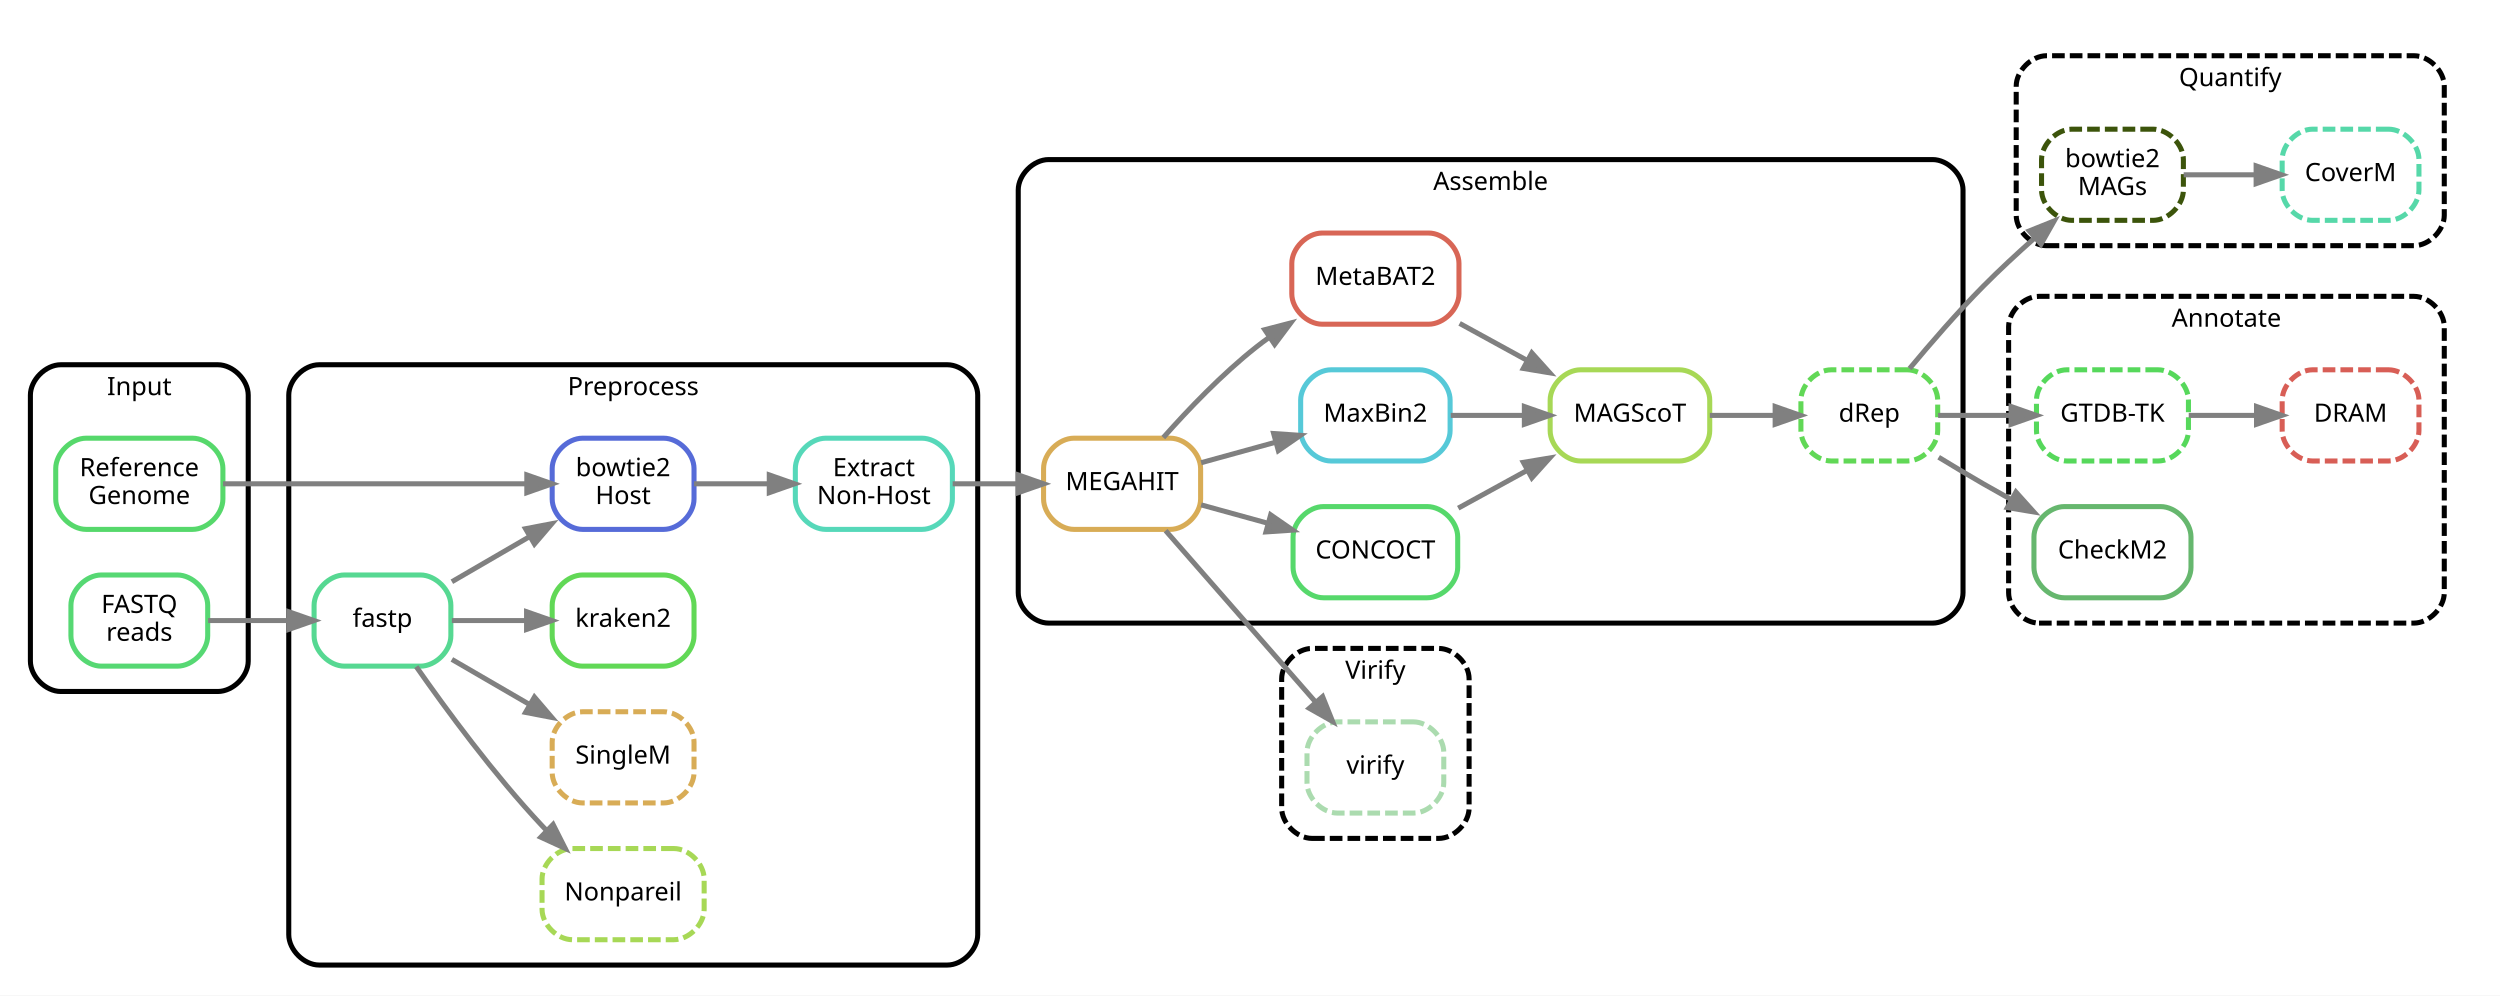
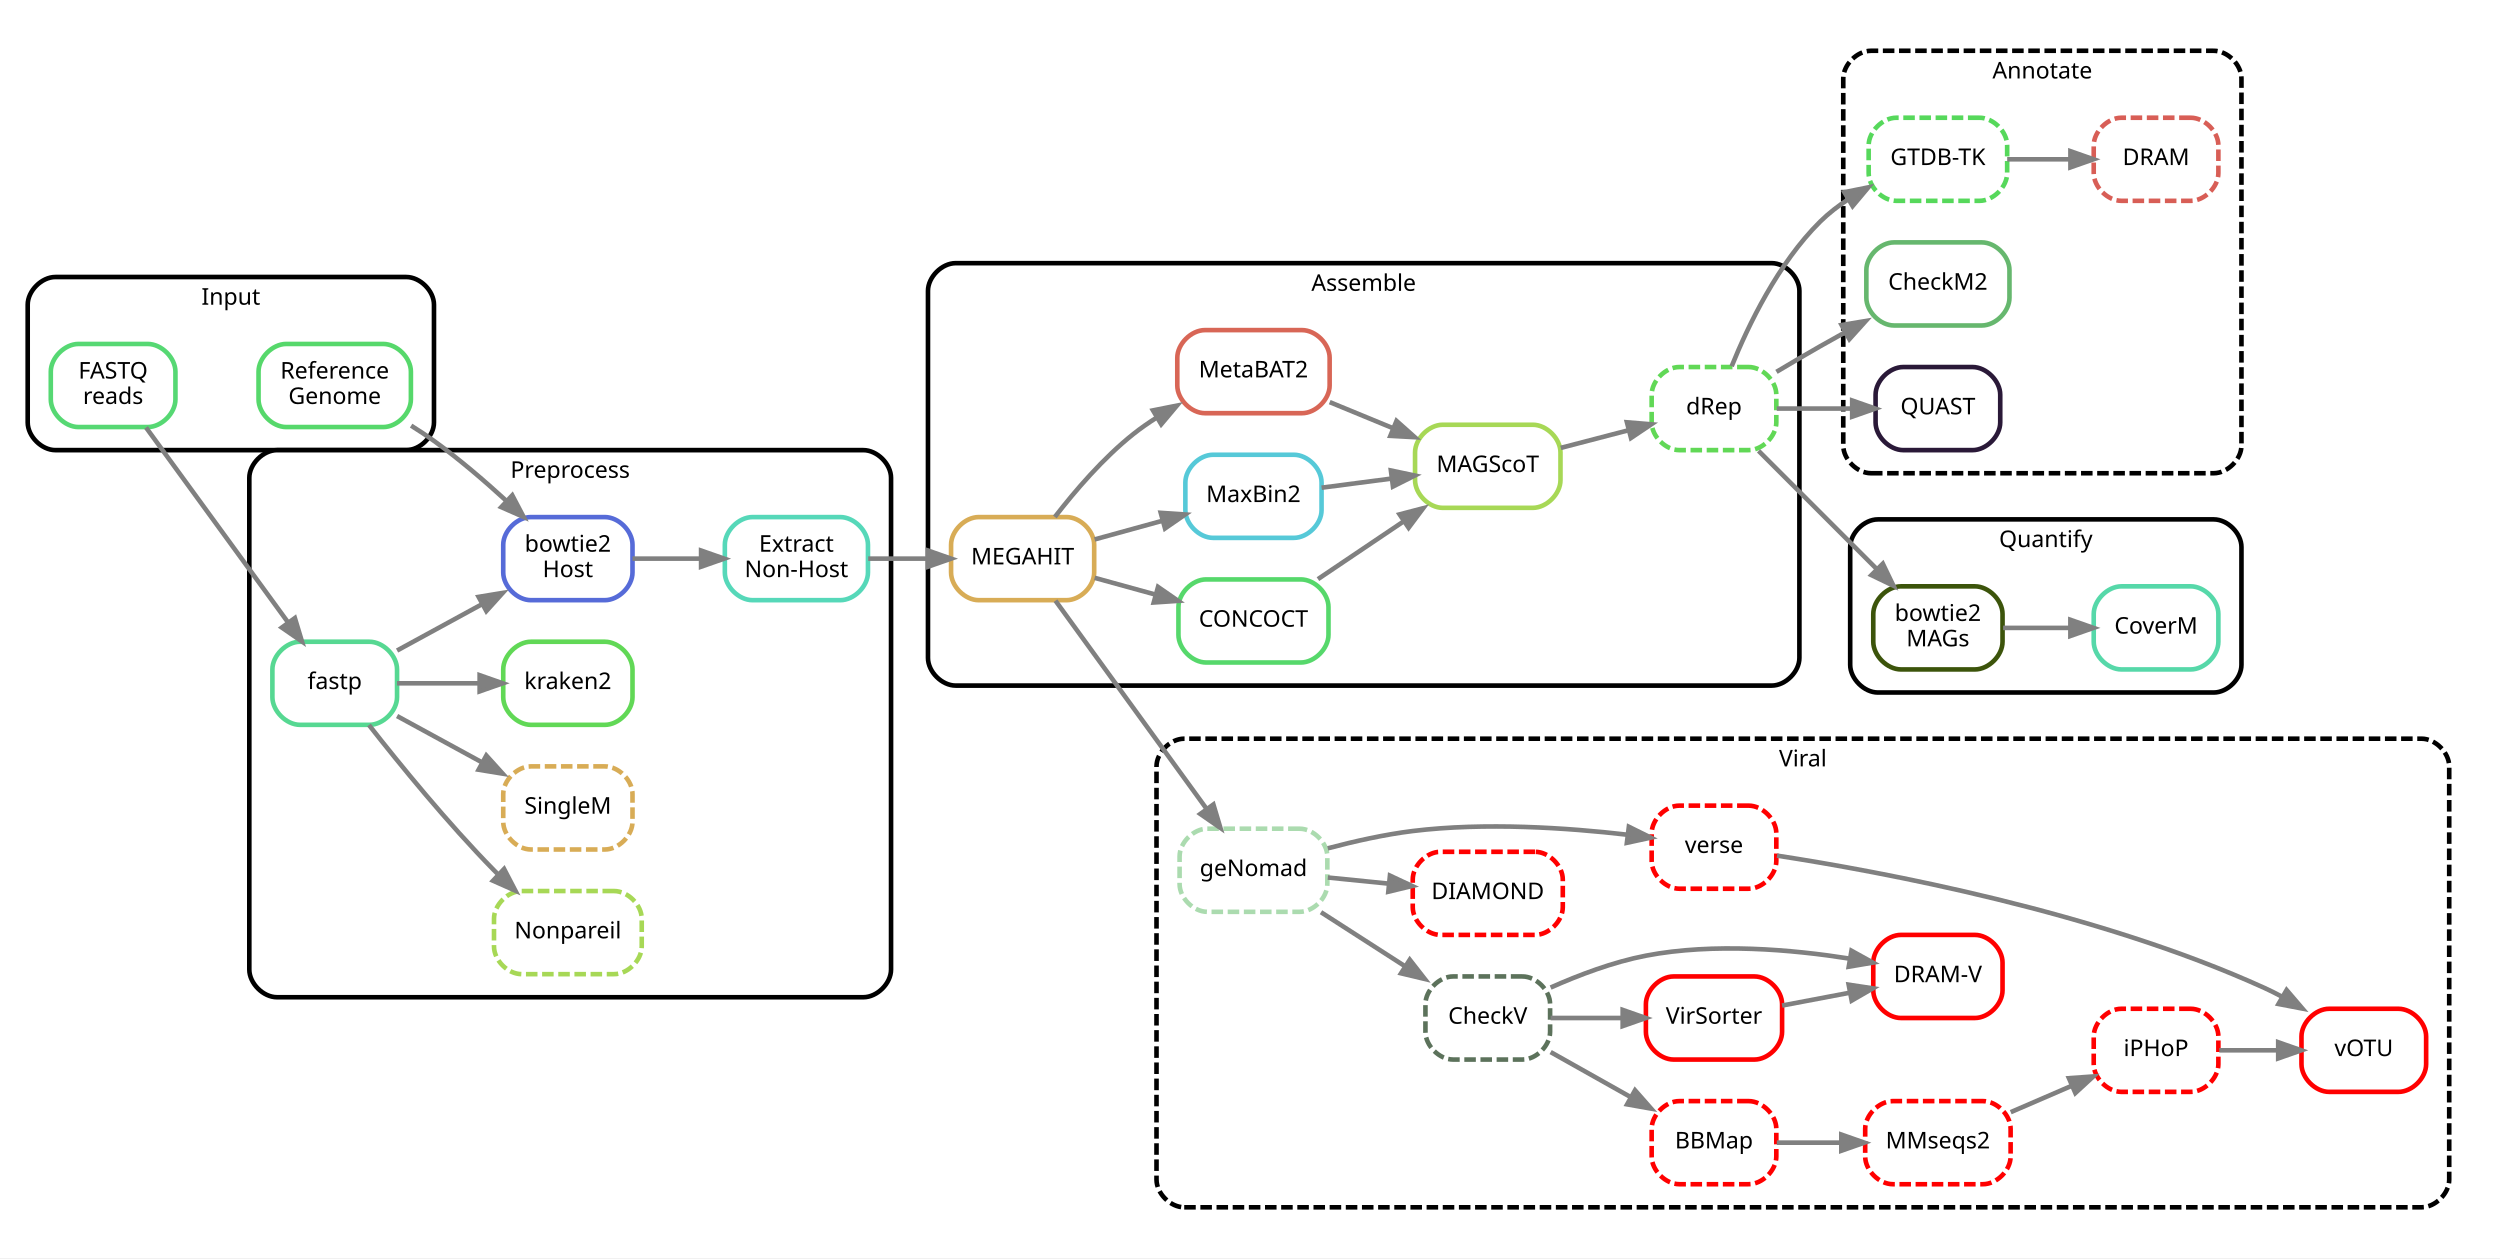
- <svg xmlns="http://www.w3.org/2000/svg" width="987pt" height="393pt" viewBox="0.00 0.00 987.00 393.00">
-   <g id="graph0" class="graph" transform="scale(1 1) rotate(0) translate(4 389)">
-     <polygon fill="white" stroke="transparent" points="-4,4 -4,-389 983,-389 983,4 -4,4" />
+ <svg xmlns="http://www.w3.org/2000/svg" width="1083pt" height="545pt" viewBox="0.00 0.00 1083.00 545.00">
+   <g id="graph0" class="graph" transform="scale(1 1) rotate(0) translate(4 541)">
+     <polygon fill="white" stroke="transparent" points="-4,4 -4,-541 1079,-541 1079,4 -4,4" />
    <g id="clust1" class="cluster">
-       <path fill="white" stroke="black" stroke-width="2" d="M20,-116C20,-116 82,-116 82,-116 88,-116 94,-122 94,-128 94,-128 94,-233 94,-233 94,-239 88,-245 82,-245 82,-245 20,-245 20,-245 14,-245 8,-239 8,-233 8,-233 8,-128 8,-128 8,-122 14,-116 20,-116" />
-       <text text-anchor="middle" x="51" y="-233" font-family="sans" font-size="10.00">Input</text>
+       <path fill="white" stroke="black" stroke-width="2" d="M20,-346C20,-346 172,-346 172,-346 178,-346 184,-352 184,-358 184,-358 184,-409 184,-409 184,-415 178,-421 172,-421 172,-421 20,-421 20,-421 14,-421 8,-415 8,-409 8,-409 8,-358 8,-358 8,-352 14,-346 20,-346" />
+       <text text-anchor="middle" x="96" y="-409" font-family="sans" font-size="10.00">Input</text>
    </g>
    <g id="clust2" class="cluster">
-       <path fill="white" stroke="black" stroke-width="2" d="M122,-8C122,-8 370,-8 370,-8 376,-8 382,-14 382,-20 382,-20 382,-233 382,-233 382,-239 376,-245 370,-245 370,-245 122,-245 122,-245 116,-245 110,-239 110,-233 110,-233 110,-20 110,-20 110,-14 116,-8 122,-8" />
-       <text text-anchor="middle" x="246" y="-233" font-family="sans" font-size="10.00">Preprocess</text>
+       <path fill="white" stroke="black" stroke-width="2" d="M116,-109C116,-109 370,-109 370,-109 376,-109 382,-115 382,-121 382,-121 382,-334 382,-334 382,-340 376,-346 370,-346 370,-346 116,-346 116,-346 110,-346 104,-340 104,-334 104,-334 104,-121 104,-121 104,-115 110,-109 116,-109" />
+       <text text-anchor="middle" x="243" y="-334" font-family="sans" font-size="10.00">Preprocess</text>
    </g>
    <g id="clust4" class="cluster">
-       <path fill="white" stroke="black" stroke-width="2" d="M410,-143C410,-143 759,-143 759,-143 765,-143 771,-149 771,-155 771,-155 771,-314 771,-314 771,-320 765,-326 759,-326 759,-326 410,-326 410,-326 404,-326 398,-320 398,-314 398,-314 398,-155 398,-155 398,-149 404,-143 410,-143" />
-       <text text-anchor="middle" x="584.5" y="-314" font-family="sans" font-size="10.00">Assemble</text>
+       <path fill="white" stroke="black" stroke-width="2" d="M410,-244C410,-244 763.5,-244 763.5,-244 769.5,-244 775.5,-250 775.5,-256 775.5,-256 775.5,-415 775.5,-415 775.5,-421 769.5,-427 763.5,-427 763.5,-427 410,-427 410,-427 404,-427 398,-421 398,-415 398,-415 398,-256 398,-256 398,-250 404,-244 410,-244" />
+       <text text-anchor="middle" x="586.75" y="-415" font-family="sans" font-size="10.00">Assemble</text>
    </g>
    <g id="clust5" class="cluster">
</g>
    <g id="clust6" class="cluster">
-       <path fill="white" stroke="black" stroke-width="2" stroke-dasharray="5,2" d="M804,-292C804,-292 949,-292 949,-292 955,-292 961,-298 961,-304 961,-304 961,-355 961,-355 961,-361 955,-367 949,-367 949,-367 804,-367 804,-367 798,-367 792,-361 792,-355 792,-355 792,-304 792,-304 792,-298 798,-292 804,-292" />
-       <text text-anchor="middle" x="876.5" y="-355" font-family="sans" font-size="10.00">Quantify</text>
+       <path fill="white" stroke="black" stroke-width="2" d="M809.5,-241C809.5,-241 955,-241 955,-241 961,-241 967,-247 967,-253 967,-253 967,-304 967,-304 967,-310 961,-316 955,-316 955,-316 809.5,-316 809.5,-316 803.5,-316 797.5,-310 797.5,-304 797.5,-304 797.5,-253 797.5,-253 797.5,-247 803.5,-241 809.5,-241" />
+       <text text-anchor="middle" x="882.25" y="-304" font-family="sans" font-size="10.00">Quantify</text>
    </g>
    <g id="clust7" class="cluster">
</g>
    <g id="clust8" class="cluster">
-       <path fill="white" stroke="black" stroke-width="2" stroke-dasharray="5,2" d="M801,-143C801,-143 949,-143 949,-143 955,-143 961,-149 961,-155 961,-155 961,-260 961,-260 961,-266 955,-272 949,-272 949,-272 801,-272 801,-272 795,-272 789,-266 789,-260 789,-260 789,-155 789,-155 789,-149 795,-143 801,-143" />
-       <text text-anchor="middle" x="875" y="-260" font-family="sans" font-size="10.00">Annotate</text>
+       <path fill="white" stroke="black" stroke-width="2" stroke-dasharray="5,2" d="M806.5,-336C806.5,-336 955,-336 955,-336 961,-336 967,-342 967,-348 967,-348 967,-507 967,-507 967,-513 961,-519 955,-519 955,-519 806.5,-519 806.5,-519 800.5,-519 794.5,-513 794.5,-507 794.5,-507 794.5,-348 794.5,-348 794.5,-342 800.5,-336 806.5,-336" />
+       <text text-anchor="middle" x="880.75" y="-507" font-family="sans" font-size="10.00">Annotate</text>
    </g>
    <g id="clust9" class="cluster">
</g>
    <g id="clust10" class="cluster">
-       <path fill="white" stroke="black" stroke-width="2" stroke-dasharray="5,2" d="M514,-58C514,-58 564,-58 564,-58 570,-58 576,-64 576,-70 576,-70 576,-121 576,-121 576,-127 570,-133 564,-133 564,-133 514,-133 514,-133 508,-133 502,-127 502,-121 502,-121 502,-70 502,-70 502,-64 508,-58 514,-58" />
-       <text text-anchor="middle" x="539" y="-121" font-family="sans" font-size="10.00">Virify</text>
+       <path fill="white" stroke="black" stroke-width="2" stroke-dasharray="5,2" d="M509,-18C509,-18 1045,-18 1045,-18 1051,-18 1057,-24 1057,-30 1057,-30 1057,-209 1057,-209 1057,-215 1051,-221 1045,-221 1045,-221 509,-221 509,-221 503,-221 497,-215 497,-209 497,-209 497,-30 497,-30 497,-24 503,-18 509,-18" />
+       <text text-anchor="middle" x="777" y="-209" font-family="sans" font-size="10.00">Viral</text>
    </g>
    <g id="node1" class="node">
-       <path fill="none" stroke="#56d86b" stroke-width="2" d="M72,-216C72,-216 30,-216 30,-216 24,-216 18,-210 18,-204 18,-204 18,-192 18,-192 18,-186 24,-180 30,-180 30,-180 72,-180 72,-180 78,-180 84,-186 84,-192 84,-192 84,-204 84,-204 84,-210 78,-216 72,-216" />
-       <text text-anchor="middle" x="51" y="-201" font-family="sans" font-size="10.00">Reference</text>
-       <text text-anchor="middle" x="51" y="-190" font-family="sans" font-size="10.00">Genome</text>
+       <path fill="none" stroke="#56d86b" stroke-width="2" d="M162,-392C162,-392 120,-392 120,-392 114,-392 108,-386 108,-380 108,-380 108,-368 108,-368 108,-362 114,-356 120,-356 120,-356 162,-356 162,-356 168,-356 174,-362 174,-368 174,-368 174,-380 174,-380 174,-386 168,-392 162,-392" />
+       <text text-anchor="middle" x="141" y="-377" font-family="sans" font-size="10.00">Reference</text>
+       <text text-anchor="middle" x="141" y="-366" font-family="sans" font-size="10.00">Genome</text>
    </g>
    <g id="node3" class="node">
-       <path fill="none" stroke="#566bd8" stroke-width="2" d="M258,-216C258,-216 226,-216 226,-216 220,-216 214,-210 214,-204 214,-204 214,-192 214,-192 214,-186 220,-180 226,-180 226,-180 258,-180 258,-180 264,-180 270,-186 270,-192 270,-192 270,-204 270,-204 270,-210 264,-216 258,-216" />
-       <text text-anchor="middle" x="242" y="-201" font-family="sans" font-size="10.00">bowtie2</text>
-       <text text-anchor="middle" x="242" y="-190" font-family="sans" font-size="10.00">Host</text>
+       <path fill="none" stroke="#566bd8" stroke-width="2" d="M258,-317C258,-317 226,-317 226,-317 220,-317 214,-311 214,-305 214,-305 214,-293 214,-293 214,-287 220,-281 226,-281 226,-281 258,-281 258,-281 264,-281 270,-287 270,-293 270,-293 270,-305 270,-305 270,-311 264,-317 258,-317" />
+       <text text-anchor="middle" x="242" y="-302" font-family="sans" font-size="10.00">bowtie2</text>
+       <text text-anchor="middle" x="242" y="-291" font-family="sans" font-size="10.00">Host</text>
    </g>
    <g id="edge15" class="edge">
-       <path fill="none" stroke="grey" stroke-width="2" d="M84.06,-198C117.18,-198 168.82,-198 203.73,-198" />
-       <polygon fill="grey" stroke="grey" stroke-width="2" points="203.99,-201.5 213.99,-198 203.99,-194.5 203.99,-201.5" />
+       <path fill="none" stroke="grey" stroke-width="2" d="M174.09,-356.61C177.5,-354.48 180.87,-352.26 184,-350 194.77,-342.24 205.83,-332.76 215.3,-324.08" />
+       <polygon fill="grey" stroke="grey" stroke-width="2" points="217.92,-326.43 222.84,-317.05 213.14,-321.31 217.92,-326.43" />
    </g>
    <g id="node2" class="node">
-       <path fill="none" stroke="#56d873" stroke-width="2" d="M66,-162C66,-162 36,-162 36,-162 30,-162 24,-156 24,-150 24,-150 24,-138 24,-138 24,-132 30,-126 36,-126 36,-126 66,-126 66,-126 72,-126 78,-132 78,-138 78,-138 78,-150 78,-150 78,-156 72,-162 66,-162" />
-       <text text-anchor="middle" x="51" y="-147" font-family="sans" font-size="10.00">FASTQ</text>
-       <text text-anchor="middle" x="51" y="-136" font-family="sans" font-size="10.00">reads</text>
+       <path fill="none" stroke="#56d873" stroke-width="2" d="M60,-392C60,-392 30,-392 30,-392 24,-392 18,-386 18,-380 18,-380 18,-368 18,-368 18,-362 24,-356 30,-356 30,-356 60,-356 60,-356 66,-356 72,-362 72,-368 72,-368 72,-380 72,-380 72,-386 66,-392 60,-392" />
+       <text text-anchor="middle" x="45" y="-377" font-family="sans" font-size="10.00">FASTQ</text>
+       <text text-anchor="middle" x="45" y="-366" font-family="sans" font-size="10.00">reads</text>
    </g>
    <g id="node5" class="node">
-       <path fill="none" stroke="#56d892" stroke-width="2" d="M162,-162C162,-162 132,-162 132,-162 126,-162 120,-156 120,-150 120,-150 120,-138 120,-138 120,-132 126,-126 132,-126 132,-126 162,-126 162,-126 168,-126 174,-132 174,-138 174,-138 174,-150 174,-150 174,-156 168,-162 162,-162" />
-       <text text-anchor="middle" x="147" y="-141.5" font-family="sans" font-size="10.00">fastp</text>
+       <path fill="none" stroke="#56d892" stroke-width="2" d="M156,-263C156,-263 126,-263 126,-263 120,-263 114,-257 114,-251 114,-251 114,-239 114,-239 114,-233 120,-227 126,-227 126,-227 156,-227 156,-227 162,-227 168,-233 168,-239 168,-239 168,-251 168,-251 168,-257 162,-263 156,-263" />
+       <text text-anchor="middle" x="141" y="-242.5" font-family="sans" font-size="10.00">fastp</text>
    </g>
    <g id="edge16" class="edge">
-       <path fill="none" stroke="grey" stroke-width="2" d="M78.18,-144C87.96,-144 99.25,-144 109.77,-144" />
-       <polygon fill="grey" stroke="grey" stroke-width="2" points="109.96,-147.5 119.96,-144 109.96,-140.5 109.96,-147.5" />
+       <path fill="none" stroke="grey" stroke-width="2" d="M59.27,-355.79C75.29,-333.8 102.38,-296.63 120.71,-271.47" />
+       <polygon fill="grey" stroke="grey" stroke-width="2" points="123.74,-273.26 126.8,-263.12 118.08,-269.14 123.74,-273.26" />
    </g>
    <g id="node4" class="node">
-       <path fill="none" stroke="#56d8b9" stroke-width="2" d="M360,-216C360,-216 322,-216 322,-216 316,-216 310,-210 310,-204 310,-204 310,-192 310,-192 310,-186 316,-180 322,-180 322,-180 360,-180 360,-180 366,-180 372,-186 372,-192 372,-192 372,-204 372,-204 372,-210 366,-216 360,-216" />
-       <text text-anchor="middle" x="341" y="-201" font-family="sans" font-size="10.00">Extract</text>
-       <text text-anchor="middle" x="341" y="-190" font-family="sans" font-size="10.00">Non-Host</text>
+       <path fill="none" stroke="#56d8b9" stroke-width="2" d="M360,-317C360,-317 322,-317 322,-317 316,-317 310,-311 310,-305 310,-305 310,-293 310,-293 310,-287 316,-281 322,-281 322,-281 360,-281 360,-281 366,-281 372,-287 372,-293 372,-293 372,-305 372,-305 372,-311 366,-317 360,-317" />
+       <text text-anchor="middle" x="341" y="-302" font-family="sans" font-size="10.00">Extract</text>
+       <text text-anchor="middle" x="341" y="-291" font-family="sans" font-size="10.00">Non-Host</text>
    </g>
    <g id="edge5" class="edge">
-       <path fill="none" stroke="grey" stroke-width="2" d="M270.02,-198C279.17,-198 289.61,-198 299.57,-198" />
-       <polygon fill="grey" stroke="grey" stroke-width="2" points="299.71,-201.5 309.71,-198 299.71,-194.5 299.71,-201.5" />
+       <path fill="none" stroke="grey" stroke-width="2" d="M270.02,-299C279.17,-299 289.61,-299 299.57,-299" />
+       <polygon fill="grey" stroke="grey" stroke-width="2" points="299.71,-302.5 309.71,-299 299.71,-295.5 299.71,-302.5" />
    </g>
    <g id="node9" class="node">
-       <path fill="none" stroke="#d8ac56" stroke-width="2" d="M458,-216C458,-216 420,-216 420,-216 414,-216 408,-210 408,-204 408,-204 408,-192 408,-192 408,-186 414,-180 420,-180 420,-180 458,-180 458,-180 464,-180 470,-186 470,-192 470,-192 470,-204 470,-204 470,-210 464,-216 458,-216" />
-       <text text-anchor="middle" x="439" y="-195.5" font-family="sans" font-size="10.00">MEGAHIT</text>
+       <path fill="none" stroke="#d8ac56" stroke-width="2" d="M458,-317C458,-317 420,-317 420,-317 414,-317 408,-311 408,-305 408,-305 408,-293 408,-293 408,-287 414,-281 420,-281 420,-281 458,-281 458,-281 464,-281 470,-287 470,-293 470,-293 470,-305 470,-305 470,-311 464,-317 458,-317" />
+       <text text-anchor="middle" x="439" y="-296.5" font-family="sans" font-size="10.00">MEGAHIT</text>
    </g>
    <g id="edge17" class="edge">
-       <path fill="none" stroke="grey" stroke-width="2" d="M372.11,-198C380.24,-198 389.17,-198 397.76,-198" />
-       <polygon fill="grey" stroke="grey" stroke-width="2" points="398,-201.5 408,-198 398,-194.5 398,-201.5" />
+       <path fill="none" stroke="grey" stroke-width="2" d="M372.11,-299C380.24,-299 389.17,-299 397.76,-299" />
+       <polygon fill="grey" stroke="grey" stroke-width="2" points="398,-302.5 408,-299 398,-295.5 398,-302.5" />
    </g>
    <g id="edge1" class="edge">
-       <path fill="none" stroke="grey" stroke-width="2" d="M174.4,-159.33C183.95,-164.88 194.91,-171.24 205.14,-177.18" />
-       <polygon fill="grey" stroke="grey" stroke-width="2" points="203.48,-180.26 213.89,-182.26 207,-174.21 203.48,-180.26" />
+       <path fill="none" stroke="grey" stroke-width="2" d="M168.01,-259.19C179.24,-265.31 192.57,-272.58 204.75,-279.23" />
+       <polygon fill="grey" stroke="grey" stroke-width="2" points="203.33,-282.44 213.78,-284.15 206.68,-276.29 203.33,-282.44" />
    </g>
    <g id="node6" class="node">
-       <path fill="none" stroke="#a7d856" stroke-width="2" stroke-dasharray="5,2" d="M262,-54C262,-54 222,-54 222,-54 216,-54 210,-48 210,-42 210,-42 210,-30 210,-30 210,-24 216,-18 222,-18 222,-18 262,-18 262,-18 268,-18 274,-24 274,-30 274,-30 274,-42 274,-42 274,-48 268,-54 262,-54" />
-       <text text-anchor="middle" x="242" y="-33.5" font-family="sans" font-size="10.00">Nonpareil</text>
+       <path fill="none" stroke="#a7d856" stroke-width="2" stroke-dasharray="5,2" d="M262,-155C262,-155 222,-155 222,-155 216,-155 210,-149 210,-143 210,-143 210,-131 210,-131 210,-125 216,-119 222,-119 222,-119 262,-119 262,-119 268,-119 274,-125 274,-131 274,-131 274,-143 274,-143 274,-149 268,-155 262,-155" />
+       <text text-anchor="middle" x="242" y="-134.5" font-family="sans" font-size="10.00">Nonpareil</text>
    </g>
    <g id="edge2" class="edge">
-       <path fill="none" stroke="grey" stroke-width="2" d="M160.34,-125.8C172.21,-108.81 191.09,-83.14 210,-63 210.62,-62.34 211.25,-61.68 211.9,-61.02" />
-       <polygon fill="grey" stroke="grey" stroke-width="2" points="214.36,-63.51 219.14,-54.05 209.5,-58.47 214.36,-63.51" />
+       <path fill="none" stroke="grey" stroke-width="2" d="M155.83,-226.93C169.07,-210.04 189.93,-184.44 210,-164 210.63,-163.35 211.28,-162.71 211.94,-162.06" />
+       <polygon fill="grey" stroke="grey" stroke-width="2" points="214.37,-164.57 219.26,-155.17 209.58,-159.47 214.37,-164.57" />
    </g>
    <g id="node7" class="node">
-       <path fill="none" stroke="#d8ac56" stroke-width="2" stroke-dasharray="5,2" d="M258,-108C258,-108 226,-108 226,-108 220,-108 214,-102 214,-96 214,-96 214,-84 214,-84 214,-78 220,-72 226,-72 226,-72 258,-72 258,-72 264,-72 270,-78 270,-84 270,-84 270,-96 270,-96 270,-102 264,-108 258,-108" />
-       <text text-anchor="middle" x="242" y="-87.5" font-family="sans" font-size="10.00">SingleM</text>
+       <path fill="none" stroke="#d8ac56" stroke-width="2" stroke-dasharray="5,2" d="M258,-209C258,-209 226,-209 226,-209 220,-209 214,-203 214,-197 214,-197 214,-185 214,-185 214,-179 220,-173 226,-173 226,-173 258,-173 258,-173 264,-173 270,-179 270,-185 270,-185 270,-197 270,-197 270,-203 264,-209 258,-209" />
+       <text text-anchor="middle" x="242" y="-188.5" font-family="sans" font-size="10.00">SingleM</text>
    </g>
    <g id="edge3" class="edge">
-       <path fill="none" stroke="grey" stroke-width="2" d="M174.4,-128.67C183.95,-123.12 194.91,-116.76 205.14,-110.82" />
-       <polygon fill="grey" stroke="grey" stroke-width="2" points="207,-113.79 213.89,-105.74 203.48,-107.74 207,-113.79" />
+       <path fill="none" stroke="grey" stroke-width="2" d="M168.01,-230.81C179.24,-224.69 192.57,-217.42 204.75,-210.77" />
+       <polygon fill="grey" stroke="grey" stroke-width="2" points="206.68,-213.71 213.78,-205.85 203.33,-207.56 206.68,-213.71" />
    </g>
    <g id="node8" class="node">
-       <path fill="none" stroke="#61d856" stroke-width="2" d="M258,-162C258,-162 226,-162 226,-162 220,-162 214,-156 214,-150 214,-150 214,-138 214,-138 214,-132 220,-126 226,-126 226,-126 258,-126 258,-126 264,-126 270,-132 270,-138 270,-138 270,-150 270,-150 270,-156 264,-162 258,-162" />
-       <text text-anchor="middle" x="242" y="-141.5" font-family="sans" font-size="10.00">kraken2</text>
+       <path fill="none" stroke="#61d856" stroke-width="2" d="M258,-263C258,-263 226,-263 226,-263 220,-263 214,-257 214,-251 214,-251 214,-239 214,-239 214,-233 220,-227 226,-227 226,-227 258,-227 258,-227 264,-227 270,-233 270,-239 270,-239 270,-251 270,-251 270,-257 264,-263 258,-263" />
+       <text text-anchor="middle" x="242" y="-242.5" font-family="sans" font-size="10.00">kraken2</text>
    </g>
    <g id="edge4" class="edge">
-       <path fill="none" stroke="grey" stroke-width="2" d="M174.4,-144C183.47,-144 193.81,-144 203.58,-144" />
-       <polygon fill="grey" stroke="grey" stroke-width="2" points="203.89,-147.5 213.89,-144 203.89,-140.5 203.89,-147.5" />
+       <path fill="none" stroke="grey" stroke-width="2" d="M168.01,-245C178.91,-245 191.79,-245 203.67,-245" />
+       <polygon fill="grey" stroke="grey" stroke-width="2" points="203.78,-248.5 213.78,-245 203.78,-241.5 203.78,-248.5" />
    </g>
    <g id="node10" class="node">
-       <path fill="none" stroke="#56d86b" stroke-width="2" d="M559.5,-189C559.5,-189 518.5,-189 518.5,-189 512.5,-189 506.5,-183 506.5,-177 506.5,-177 506.5,-165 506.5,-165 506.5,-159 512.5,-153 518.5,-153 518.5,-153 559.5,-153 559.5,-153 565.5,-153 571.5,-159 571.5,-165 571.5,-165 571.5,-177 571.5,-177 571.5,-183 565.5,-189 559.5,-189" />
-       <text text-anchor="middle" x="539" y="-168.5" font-family="sans" font-size="10.00">CONCOCT</text>
+       <path fill="none" stroke="#56d86b" stroke-width="2" d="M559.5,-290C559.5,-290 518.5,-290 518.5,-290 512.5,-290 506.5,-284 506.5,-278 506.5,-278 506.5,-266 506.5,-266 506.5,-260 512.5,-254 518.5,-254 518.5,-254 559.5,-254 559.5,-254 565.5,-254 571.5,-260 571.5,-266 571.5,-266 571.5,-278 571.5,-278 571.5,-284 565.5,-290 559.5,-290" />
+       <text text-anchor="middle" x="539" y="-269.5" font-family="sans" font-size="10.00">CONCOCT</text>
    </g>
    <g id="edge6" class="edge">
-       <path fill="none" stroke="grey" stroke-width="2" d="M470.2,-189.68C478.54,-187.38 487.73,-184.85 496.58,-182.41" />
-       <polygon fill="grey" stroke="grey" stroke-width="2" points="497.66,-185.74 506.37,-179.71 495.8,-179 497.66,-185.74" />
+       <path fill="none" stroke="grey" stroke-width="2" d="M470.2,-290.68C478.54,-288.38 487.73,-285.85 496.58,-283.41" />
+       <polygon fill="grey" stroke="grey" stroke-width="2" points="497.66,-286.74 506.37,-280.71 495.8,-280 497.66,-286.74" />
    </g>
    <g id="node11" class="node">
-       <path fill="none" stroke="#56c9d8" stroke-width="2" d="M556.5,-243C556.5,-243 521.5,-243 521.5,-243 515.5,-243 509.5,-237 509.5,-231 509.5,-231 509.5,-219 509.5,-219 509.5,-213 515.5,-207 521.5,-207 521.5,-207 556.5,-207 556.5,-207 562.5,-207 568.5,-213 568.5,-219 568.5,-219 568.5,-231 568.5,-231 568.5,-237 562.5,-243 556.5,-243" />
-       <text text-anchor="middle" x="539" y="-222.5" font-family="sans" font-size="10.00">MaxBin2</text>
+       <path fill="none" stroke="#56c9d8" stroke-width="2" d="M556.5,-344C556.5,-344 521.5,-344 521.5,-344 515.5,-344 509.5,-338 509.5,-332 509.5,-332 509.5,-320 509.5,-320 509.5,-314 515.5,-308 521.5,-308 521.5,-308 556.5,-308 556.5,-308 562.5,-308 568.5,-314 568.5,-320 568.5,-320 568.5,-332 568.5,-332 568.5,-338 562.5,-344 556.5,-344" />
+       <text text-anchor="middle" x="539" y="-323.5" font-family="sans" font-size="10.00">MaxBin2</text>
    </g>
    <g id="edge7" class="edge">
-       <path fill="none" stroke="grey" stroke-width="2" d="M470.2,-206.32C479.47,-208.87 489.79,-211.72 499.53,-214.4" />
-       <polygon fill="grey" stroke="grey" stroke-width="2" points="498.83,-217.84 509.4,-217.12 500.69,-211.09 498.83,-217.84" />
+       <path fill="none" stroke="grey" stroke-width="2" d="M470.2,-307.32C479.47,-309.87 489.79,-312.72 499.53,-315.4" />
+       <polygon fill="grey" stroke="grey" stroke-width="2" points="498.83,-318.84 509.4,-318.12 500.69,-312.09 498.83,-318.84" />
    </g>
    <g id="node12" class="node">
-       <path fill="none" stroke="#d86656" stroke-width="2" d="M560,-297C560,-297 518,-297 518,-297 512,-297 506,-291 506,-285 506,-285 506,-273 506,-273 506,-267 512,-261 518,-261 518,-261 560,-261 560,-261 566,-261 572,-267 572,-273 572,-273 572,-285 572,-285 572,-291 566,-297 560,-297" />
-       <text text-anchor="middle" x="539" y="-276.5" font-family="sans" font-size="10.00">MetaBAT2</text>
+       <path fill="none" stroke="#d86656" stroke-width="2" d="M560,-398C560,-398 518,-398 518,-398 512,-398 506,-392 506,-386 506,-386 506,-374 506,-374 506,-368 512,-362 518,-362 518,-362 560,-362 560,-362 566,-362 572,-368 572,-374 572,-374 572,-386 572,-386 572,-392 566,-398 560,-398" />
+       <text text-anchor="middle" x="539" y="-377.5" font-family="sans" font-size="10.00">MetaBAT2</text>
    </g>
    <g id="edge8" class="edge">
-       <path fill="none" stroke="grey" stroke-width="2" d="M455.28,-216.25C465.1,-227.34 478.51,-241.36 492,-252 493.58,-253.25 495.23,-254.48 496.91,-255.68" />
-       <polygon fill="grey" stroke="grey" stroke-width="2" points="495.33,-258.83 505.58,-261.5 499.23,-253.02 495.33,-258.83" />
+       <path fill="none" stroke="grey" stroke-width="2" d="M452.96,-317.05C461.69,-328.34 473.95,-342.65 487,-353 490.13,-355.49 493.53,-357.85 497.03,-360.08" />
+       <polygon fill="grey" stroke="grey" stroke-width="2" points="495.47,-363.22 505.86,-365.3 499.04,-357.2 495.47,-363.22" />
+     </g>
+     <g id="node21" class="node">
+       <path fill="none" stroke="#abdbaf" stroke-width="2" stroke-dasharray="5,2" d="M559,-182C559,-182 519,-182 519,-182 513,-182 507,-176 507,-170 507,-170 507,-158 507,-158 507,-152 513,-146 519,-146 519,-146 559,-146 559,-146 565,-146 571,-152 571,-158 571,-158 571,-170 571,-170 571,-176 565,-182 559,-182" />
+       <text text-anchor="middle" x="539" y="-161.5" font-family="sans" font-size="10.00">geNomad</text>
+     </g>
+     <g id="edge22" class="edge">
+       <path fill="none" stroke="grey" stroke-width="2" d="M453.22,-280.79C470.09,-257.54 499.42,-217.14 518.78,-190.48" />
+       <polygon fill="grey" stroke="grey" stroke-width="2" points="521.64,-192.5 524.68,-182.35 515.97,-188.39 521.64,-192.5" />
+     </g>
+     <g id="node13" class="node">
+       <path fill="none" stroke="#a7d856" stroke-width="2" d="M660,-357C660,-357 621,-357 621,-357 615,-357 609,-351 609,-345 609,-345 609,-333 609,-333 609,-327 615,-321 621,-321 621,-321 660,-321 660,-321 666,-321 672,-327 672,-333 672,-333 672,-345 672,-345 672,-351 666,-357 660,-357" />
+       <text text-anchor="middle" x="640.5" y="-336.5" font-family="sans" font-size="10.00">MAGScoT</text>
+     </g>
+     <g id="edge10" class="edge">
+       <path fill="none" stroke="grey" stroke-width="2" d="M566.93,-290.13C578.32,-297.8 591.75,-306.85 603.94,-315.06" />
+       <polygon fill="grey" stroke="grey" stroke-width="2" points="602.3,-318.17 612.55,-320.85 606.21,-312.37 602.3,-318.17" />
+     </g>
+     <g id="edge11" class="edge">
+       <path fill="none" stroke="grey" stroke-width="2" d="M568.51,-329.73C577.99,-330.96 588.73,-332.37 598.93,-333.7" />
+       <polygon fill="grey" stroke="grey" stroke-width="2" points="598.53,-337.18 608.9,-335 599.43,-330.24 598.53,-337.18" />
+     </g>
+     <g id="edge9" class="edge">
+       <path fill="none" stroke="grey" stroke-width="2" d="M572.03,-366.8C580.8,-363.19 590.42,-359.23 599.57,-355.45" />
+       <polygon fill="grey" stroke="grey" stroke-width="2" points="600.97,-358.66 608.89,-351.61 598.31,-352.19 600.97,-358.66" />
+     </g>
+     <g id="node14" class="node">
+       <path fill="none" stroke="#61d856" stroke-width="2" stroke-dasharray="5,2" d="M753.5,-382C753.5,-382 723.5,-382 723.5,-382 717.5,-382 711.5,-376 711.5,-370 711.5,-370 711.5,-358 711.5,-358 711.5,-352 717.5,-346 723.5,-346 723.5,-346 753.5,-346 753.5,-346 759.5,-346 765.5,-352 765.5,-358 765.5,-358 765.5,-370 765.5,-370 765.5,-376 759.5,-382 753.5,-382" />
+       <text text-anchor="middle" x="738.5" y="-361.5" font-family="sans" font-size="10.00">dRep</text>
+     </g>
+     <g id="edge12" class="edge">
+       <path fill="none" stroke="grey" stroke-width="2" d="M672.14,-346.98C681.51,-349.42 691.89,-352.12 701.58,-354.65" />
+       <polygon fill="grey" stroke="grey" stroke-width="2" points="700.78,-358.06 711.34,-357.19 702.55,-351.28 700.78,-358.06" />
+     </g>
+     <g id="node15" class="node">
+       <path fill="none" stroke="#3c540b" stroke-width="2" d="M851.5,-287C851.5,-287 819.5,-287 819.5,-287 813.5,-287 807.5,-281 807.5,-275 807.5,-275 807.5,-263 807.5,-263 807.5,-257 813.5,-251 819.5,-251 819.5,-251 851.5,-251 851.5,-251 857.5,-251 863.5,-257 863.5,-263 863.5,-263 863.5,-275 863.5,-275 863.5,-281 857.5,-287 851.5,-287" />
+       <text text-anchor="middle" x="835.5" y="-272" font-family="sans" font-size="10.00">bowtie2</text>
+       <text text-anchor="middle" x="835.5" y="-261" font-family="sans" font-size="10.00">MAGs</text>
+     </g>
+     <g id="edge19" class="edge">
+       <path fill="none" stroke="grey" stroke-width="2" d="M757.82,-345.68C772.41,-331.09 792.99,-310.51 809.16,-294.34" />
+       <polygon fill="grey" stroke="grey" stroke-width="2" points="811.64,-296.81 816.24,-287.26 806.69,-291.86 811.64,-296.81" />
+     </g>
+     <g id="node17" class="node">
+       <path fill="none" stroke="#56d85b" stroke-width="2" stroke-dasharray="5,2" d="M853.5,-490C853.5,-490 817.5,-490 817.5,-490 811.5,-490 805.5,-484 805.5,-478 805.5,-478 805.5,-466 805.5,-466 805.5,-460 811.5,-454 817.5,-454 817.5,-454 853.5,-454 853.5,-454 859.5,-454 865.5,-460 865.5,-466 865.5,-466 865.5,-478 865.5,-478 865.5,-484 859.5,-490 853.5,-490" />
+       <text text-anchor="middle" x="835.5" y="-469.5" font-family="sans" font-size="10.00">GTDB-TK</text>
+     </g>
+     <g id="edge18" class="edge">
+       <path fill="none" stroke="grey" stroke-width="2" d="M746.15,-382.33C753.35,-400.13 766.31,-427.02 784.5,-445 788.13,-448.59 792.35,-451.84 796.75,-454.72" />
+       <polygon fill="grey" stroke="grey" stroke-width="2" points="794.98,-457.74 805.36,-459.84 798.55,-451.72 794.98,-457.74" />
+     </g>
+     <g id="node19" class="node">
+       <path fill="none" stroke="#66b76e" stroke-width="2" d="M854.5,-436C854.5,-436 816.5,-436 816.5,-436 810.5,-436 804.5,-430 804.5,-424 804.5,-424 804.5,-412 804.5,-412 804.5,-406 810.5,-400 816.5,-400 816.5,-400 854.5,-400 854.5,-400 860.5,-400 866.5,-406 866.5,-412 866.5,-412 866.5,-424 866.5,-424 866.5,-430 860.5,-436 854.5,-436" />
+       <text text-anchor="middle" x="835.5" y="-415.5" font-family="sans" font-size="10.00">CheckM2</text>
+     </g>
+     <g id="edge20" class="edge">
+       <path fill="none" stroke="grey" stroke-width="2" d="M765.56,-379.91C771.74,-383.6 778.33,-387.48 784.5,-391 787.97,-392.98 791.59,-395 795.23,-397.01" />
+       <polygon fill="grey" stroke="grey" stroke-width="2" points="793.78,-400.21 804.24,-401.94 797.15,-394.07 793.78,-400.21" />
    </g>
    <g id="node20" class="node">
-       <path fill="none" stroke="#abdbaf" stroke-width="2" stroke-dasharray="5,2" d="M554,-104C554,-104 524,-104 524,-104 518,-104 512,-98 512,-92 512,-92 512,-80 512,-80 512,-74 518,-68 524,-68 524,-68 554,-68 554,-68 560,-68 566,-74 566,-80 566,-80 566,-92 566,-92 566,-98 560,-104 554,-104" />
-       <text text-anchor="middle" x="539" y="-83.5" font-family="sans" font-size="10.00">virify</text>
-     </g>
-     <g id="edge18" class="edge">
-       <path fill="none" stroke="grey" stroke-width="2" d="M456.18,-179.51C472.31,-161.08 497.21,-132.62 515.31,-111.93" />
-       <polygon fill="grey" stroke="grey" stroke-width="2" points="518.17,-113.98 522.12,-104.15 512.9,-109.37 518.17,-113.98" />
-     </g>
-     <g id="node13" class="node">
-       <path fill="none" stroke="#a7d856" stroke-width="2" d="M659,-243C659,-243 620,-243 620,-243 614,-243 608,-237 608,-231 608,-231 608,-219 608,-219 608,-213 614,-207 620,-207 620,-207 659,-207 659,-207 665,-207 671,-213 671,-219 671,-219 671,-231 671,-231 671,-237 665,-243 659,-243" />
-       <text text-anchor="middle" x="639.5" y="-222.5" font-family="sans" font-size="10.00">MAGScoT</text>
-     </g>
-     <g id="edge10" class="edge">
-       <path fill="none" stroke="grey" stroke-width="2" d="M571.71,-188.38C580.4,-193.15 589.92,-198.37 598.99,-203.34" />
-       <polygon fill="grey" stroke="grey" stroke-width="2" points="597.41,-206.46 607.86,-208.2 600.77,-200.33 597.41,-206.46" />
-     </g>
-     <g id="edge11" class="edge">
-       <path fill="none" stroke="grey" stroke-width="2" d="M568.76,-225C577.76,-225 587.88,-225 597.56,-225" />
-       <polygon fill="grey" stroke="grey" stroke-width="2" points="597.82,-228.5 607.82,-225 597.82,-221.5 597.82,-228.5" />
-     </g>
-     <g id="edge9" class="edge">
-       <path fill="none" stroke="grey" stroke-width="2" d="M572.25,-261.32C580.75,-256.66 590.01,-251.58 598.85,-246.74" />
-       <polygon fill="grey" stroke="grey" stroke-width="2" points="600.76,-249.68 607.85,-241.8 597.4,-243.54 600.76,-249.68" />
-     </g>
-     <g id="node14" class="node">
-       <path fill="none" stroke="#61d856" stroke-width="2" stroke-dasharray="5,2" d="M749,-243C749,-243 719,-243 719,-243 713,-243 707,-237 707,-231 707,-231 707,-219 707,-219 707,-213 713,-207 719,-207 719,-207 749,-207 749,-207 755,-207 761,-213 761,-219 761,-219 761,-231 761,-231 761,-237 755,-243 749,-243" />
-       <text text-anchor="middle" x="734" y="-222.5" font-family="sans" font-size="10.00">dRep</text>
-     </g>
-     <g id="edge12" class="edge">
-       <path fill="none" stroke="grey" stroke-width="2" d="M671.04,-225C679.27,-225 688.26,-225 696.77,-225" />
-       <polygon fill="grey" stroke="grey" stroke-width="2" points="696.83,-228.5 706.83,-225 696.83,-221.5 696.83,-228.5" />
-     </g>
-     <g id="node15" class="node">
-       <path fill="none" stroke="#3c540b" stroke-width="2" stroke-dasharray="5,2" d="M846,-338C846,-338 814,-338 814,-338 808,-338 802,-332 802,-326 802,-326 802,-314 802,-314 802,-308 808,-302 814,-302 814,-302 846,-302 846,-302 852,-302 858,-308 858,-314 858,-314 858,-326 858,-326 858,-332 852,-338 846,-338" />
-       <text text-anchor="middle" x="830" y="-323" font-family="sans" font-size="10.00">bowtie2</text>
-       <text text-anchor="middle" x="830" y="-312" font-family="sans" font-size="10.00">MAGs</text>
-     </g>
-     <g id="edge20" class="edge">
-       <path fill="none" stroke="grey" stroke-width="2" d="M749.89,-243.48C758.15,-253.41 768.8,-265.7 779,-276 785.32,-282.38 792.4,-288.93 799.2,-294.97" />
-       <polygon fill="grey" stroke="grey" stroke-width="2" points="797.17,-297.84 807,-301.78 801.77,-292.57 797.17,-297.84" />
-     </g>
-     <g id="node17" class="node">
-       <path fill="none" stroke="#56d85b" stroke-width="2" stroke-dasharray="5,2" d="M848,-243C848,-243 812,-243 812,-243 806,-243 800,-237 800,-231 800,-231 800,-219 800,-219 800,-213 806,-207 812,-207 812,-207 848,-207 848,-207 854,-207 860,-213 860,-219 860,-219 860,-231 860,-231 860,-237 854,-243 848,-243" />
-       <text text-anchor="middle" x="830" y="-222.5" font-family="sans" font-size="10.00">GTDB-TK</text>
-     </g>
-     <g id="edge19" class="edge">
-       <path fill="none" stroke="grey" stroke-width="2" d="M761.18,-225C770.04,-225 780.13,-225 789.78,-225" />
-       <polygon fill="grey" stroke="grey" stroke-width="2" points="789.98,-228.5 799.98,-225 789.98,-221.5 789.98,-228.5" />
-     </g>
-     <g id="node19" class="node">
-       <path fill="none" stroke="#66b76e" stroke-width="2" d="M849,-189C849,-189 811,-189 811,-189 805,-189 799,-183 799,-177 799,-177 799,-165 799,-165 799,-159 805,-153 811,-153 811,-153 849,-153 849,-153 855,-153 861,-159 861,-165 861,-165 861,-177 861,-177 861,-183 855,-189 849,-189" />
-       <text text-anchor="middle" x="830" y="-168.5" font-family="sans" font-size="10.00">CheckM2</text>
+       <path fill="none" stroke="#2a1938" stroke-width="2" d="M850.5,-382C850.5,-382 820.5,-382 820.5,-382 814.5,-382 808.5,-376 808.5,-370 808.5,-370 808.5,-358 808.5,-358 808.5,-352 814.5,-346 820.5,-346 820.5,-346 850.5,-346 850.5,-346 856.5,-346 862.5,-352 862.5,-358 862.5,-358 862.5,-370 862.5,-370 862.5,-376 856.5,-382 850.5,-382" />
+       <text text-anchor="middle" x="835.5" y="-361.5" font-family="sans" font-size="10.00">QUAST</text>
    </g>
    <g id="edge21" class="edge">
-       <path fill="none" stroke="grey" stroke-width="2" d="M761.38,-208.48C767.15,-204.96 773.25,-201.31 779,-198 782.61,-195.92 786.38,-193.8 790.17,-191.69" />
-       <polygon fill="grey" stroke="grey" stroke-width="2" points="791.89,-194.74 798.97,-186.87 788.52,-188.61 791.89,-194.74" />
+       <path fill="none" stroke="grey" stroke-width="2" d="M765.71,-364C775.78,-364 787.46,-364 798.31,-364" />
+       <polygon fill="grey" stroke="grey" stroke-width="2" points="798.37,-367.5 808.37,-364 798.37,-360.5 798.37,-367.5" />
    </g>
    <g id="node16" class="node">
-       <path fill="none" stroke="#56d8a9" stroke-width="2" stroke-dasharray="5,2" d="M939,-338C939,-338 909,-338 909,-338 903,-338 897,-332 897,-326 897,-326 897,-314 897,-314 897,-308 903,-302 909,-302 909,-302 939,-302 939,-302 945,-302 951,-308 951,-314 951,-314 951,-326 951,-326 951,-332 945,-338 939,-338" />
-       <text text-anchor="middle" x="924" y="-317.5" font-family="sans" font-size="10.00">CoverM</text>
+       <path fill="none" stroke="#56d8a9" stroke-width="2" d="M945,-287C945,-287 915,-287 915,-287 909,-287 903,-281 903,-275 903,-275 903,-263 903,-263 903,-257 909,-251 915,-251 915,-251 945,-251 945,-251 951,-251 957,-257 957,-263 957,-263 957,-275 957,-275 957,-281 951,-287 945,-287" />
+       <text text-anchor="middle" x="930" y="-266.5" font-family="sans" font-size="10.00">CoverM</text>
    </g>
    <g id="edge13" class="edge">
-       <path fill="none" stroke="grey" stroke-width="2" d="M858.11,-320C867.06,-320 877.17,-320 886.69,-320" />
-       <polygon fill="grey" stroke="grey" stroke-width="2" points="886.72,-323.5 896.72,-320 886.72,-316.5 886.72,-323.5" />
+       <path fill="none" stroke="grey" stroke-width="2" d="M863.75,-269C872.83,-269 883.09,-269 892.75,-269" />
+       <polygon fill="grey" stroke="grey" stroke-width="2" points="892.89,-272.5 902.89,-269 892.89,-265.5 892.89,-272.5" />
    </g>
    <g id="node18" class="node">
-       <path fill="none" stroke="#d85e56" stroke-width="2" stroke-dasharray="5,2" d="M939,-243C939,-243 909,-243 909,-243 903,-243 897,-237 897,-231 897,-231 897,-219 897,-219 897,-213 903,-207 909,-207 909,-207 939,-207 939,-207 945,-207 951,-213 951,-219 951,-219 951,-231 951,-231 951,-237 945,-243 939,-243" />
-       <text text-anchor="middle" x="924" y="-222.5" font-family="sans" font-size="10.00">DRAM</text>
+       <path fill="none" stroke="#d85e56" stroke-width="2" stroke-dasharray="5,2" d="M945,-490C945,-490 915,-490 915,-490 909,-490 903,-484 903,-478 903,-478 903,-466 903,-466 903,-460 909,-454 915,-454 915,-454 945,-454 945,-454 951,-454 957,-460 957,-466 957,-466 957,-478 957,-478 957,-484 951,-490 945,-490" />
+       <text text-anchor="middle" x="930" y="-469.5" font-family="sans" font-size="10.00">DRAM</text>
    </g>
    <g id="edge14" class="edge">
-       <path fill="none" stroke="grey" stroke-width="2" d="M860.11,-225C868.58,-225 877.95,-225 886.8,-225" />
-       <polygon fill="grey" stroke="grey" stroke-width="2" points="886.88,-228.5 896.88,-225 886.88,-221.5 886.88,-228.5" />
+       <path fill="none" stroke="grey" stroke-width="2" d="M865.51,-472C874.12,-472 883.66,-472 892.66,-472" />
+       <polygon fill="grey" stroke="grey" stroke-width="2" points="892.91,-475.5 902.91,-472 892.91,-468.5 892.91,-475.5" />
+     </g>
+     <g id="node22" class="node">
+       <path fill="none" stroke="#5c725b" stroke-width="2" stroke-dasharray="5,2" d="M655.5,-118C655.5,-118 625.5,-118 625.5,-118 619.5,-118 613.5,-112 613.5,-106 613.5,-106 613.5,-94 613.5,-94 613.5,-88 619.5,-82 625.5,-82 625.5,-82 655.5,-82 655.5,-82 661.5,-82 667.5,-88 667.5,-94 667.5,-94 667.5,-106 667.5,-106 667.5,-112 661.5,-118 655.5,-118" />
+       <text text-anchor="middle" x="640.5" y="-97.5" font-family="sans" font-size="10.00">CheckV</text>
+     </g>
+     <g id="edge23" class="edge">
+       <path fill="none" stroke="grey" stroke-width="2" d="M568.25,-145.83C579.62,-138.52 592.85,-130.01 604.8,-122.32" />
+       <polygon fill="grey" stroke="grey" stroke-width="2" points="606.71,-125.25 613.23,-116.9 602.93,-119.36 606.71,-125.25" />
+     </g>
+     <g id="node26" class="node">
+       <path fill="none" stroke="red" stroke-width="2" stroke-dasharray="5,2" d="M661,-172C661,-172 620,-172 620,-172 614,-172 608,-166 608,-160 608,-160 608,-148 608,-148 608,-142 614,-136 620,-136 620,-136 661,-136 661,-136 667,-136 673,-142 673,-148 673,-148 673,-160 673,-160 673,-166 667,-172 661,-172" />
+       <text text-anchor="middle" x="640.5" y="-151.5" font-family="sans" font-size="10.00">DIAMOND</text>
+     </g>
+     <g id="edge27" class="edge">
+       <path fill="none" stroke="grey" stroke-width="2" d="M571.21,-160.86C579.57,-160.02 588.74,-159.1 597.57,-158.21" />
+       <polygon fill="grey" stroke="grey" stroke-width="2" points="598.12,-161.68 607.72,-157.19 597.42,-154.71 598.12,-161.68" />
+     </g>
+     <g id="node27" class="node">
+       <path fill="none" stroke="red" stroke-width="2" stroke-dasharray="5,2" d="M753.5,-192C753.5,-192 723.5,-192 723.5,-192 717.5,-192 711.5,-186 711.5,-180 711.5,-180 711.5,-168 711.5,-168 711.5,-162 717.5,-156 723.5,-156 723.5,-156 753.5,-156 753.5,-156 759.5,-156 765.5,-162 765.5,-168 765.5,-168 765.5,-180 765.5,-180 765.5,-186 759.5,-192 753.5,-192" />
+       <text text-anchor="middle" x="738.5" y="-171.5" font-family="sans" font-size="10.00">verse</text>
+     </g>
+     <g id="edge28" class="edge">
+       <path fill="none" stroke="grey" stroke-width="2" d="M571.18,-173.5C582.64,-176.54 595.8,-179.5 608,-181 639.23,-184.84 674.95,-182.41 700.96,-179.4" />
+       <polygon fill="grey" stroke="grey" stroke-width="2" points="701.62,-182.84 711.12,-178.14 700.76,-175.9 701.62,-182.84" />
+     </g>
+     <g id="node23" class="node">
+       <path fill="none" stroke="red" stroke-width="2" stroke-dasharray="5,2" d="M753.5,-64C753.5,-64 723.5,-64 723.5,-64 717.5,-64 711.5,-58 711.5,-52 711.5,-52 711.5,-40 711.5,-40 711.5,-34 717.5,-28 723.5,-28 723.5,-28 753.5,-28 753.5,-28 759.5,-28 765.5,-34 765.5,-40 765.5,-40 765.5,-52 765.5,-52 765.5,-58 759.5,-64 753.5,-64" />
+       <text text-anchor="middle" x="738.5" y="-43.5" font-family="sans" font-size="10.00">BBMap</text>
+     </g>
+     <g id="edge24" class="edge">
+       <path fill="none" stroke="grey" stroke-width="2" d="M667.73,-85.24C678.42,-79.23 690.94,-72.19 702.39,-65.75" />
+       <polygon fill="grey" stroke="grey" stroke-width="2" points="704.3,-68.69 711.3,-60.74 700.87,-62.59 704.3,-68.69" />
+     </g>
+     <g id="node29" class="node">
+       <path fill="none" stroke="red" stroke-width="2" d="M756,-118C756,-118 721,-118 721,-118 715,-118 709,-112 709,-106 709,-106 709,-94 709,-94 709,-88 715,-82 721,-82 721,-82 756,-82 756,-82 762,-82 768,-88 768,-94 768,-94 768,-106 768,-106 768,-112 762,-118 756,-118" />
+       <text text-anchor="middle" x="738.5" y="-97.5" font-family="sans" font-size="10.00">VirSorter</text>
+     </g>
+     <g id="edge31" class="edge">
+       <path fill="none" stroke="grey" stroke-width="2" d="M667.73,-100C677.31,-100 688.35,-100 698.79,-100" />
+       <polygon fill="grey" stroke="grey" stroke-width="2" points="698.94,-103.5 708.94,-100 698.94,-96.5 698.94,-103.5" />
+     </g>
+     <g id="node30" class="node">
+       <path fill="none" stroke="red" stroke-width="2" d="M851.5,-136C851.5,-136 819.5,-136 819.5,-136 813.5,-136 807.5,-130 807.5,-124 807.5,-124 807.5,-112 807.5,-112 807.5,-106 813.5,-100 819.5,-100 819.5,-100 851.5,-100 851.5,-100 857.5,-100 863.5,-106 863.5,-112 863.5,-112 863.5,-124 863.5,-124 863.5,-130 857.5,-136 851.5,-136" />
+       <text text-anchor="middle" x="835.5" y="-115.5" font-family="sans" font-size="10.00">DRAM-V</text>
+     </g>
+     <g id="edge32" class="edge">
+       <path fill="none" stroke="grey" stroke-width="2" d="M667.72,-113.19C679.94,-118.63 694.87,-124.28 709,-127 738.41,-132.66 772.32,-129.68 797.47,-125.69" />
+       <polygon fill="grey" stroke="grey" stroke-width="2" points="798.06,-129.13 807.33,-124 796.88,-122.23 798.06,-129.13" />
+     </g>
+     <g id="node24" class="node">
+       <path fill="none" stroke="red" stroke-width="2" stroke-dasharray="5,2" d="M855,-64C855,-64 816,-64 816,-64 810,-64 804,-58 804,-52 804,-52 804,-40 804,-40 804,-34 810,-28 816,-28 816,-28 855,-28 855,-28 861,-28 867,-34 867,-40 867,-40 867,-52 867,-52 867,-58 861,-64 855,-64" />
+       <text text-anchor="middle" x="835.5" y="-43.5" font-family="sans" font-size="10.00">MMseqs2</text>
+     </g>
+     <g id="edge25" class="edge">
+       <path fill="none" stroke="grey" stroke-width="2" d="M765.71,-46C774.34,-46 784.16,-46 793.61,-46" />
+       <polygon fill="grey" stroke="grey" stroke-width="2" points="793.66,-49.5 803.66,-46 793.66,-42.5 793.66,-49.5" />
+     </g>
+     <g id="node25" class="node">
+       <path fill="none" stroke="red" stroke-width="2" stroke-dasharray="5,2" d="M945,-104C945,-104 915,-104 915,-104 909,-104 903,-98 903,-92 903,-92 903,-80 903,-80 903,-74 909,-68 915,-68 915,-68 945,-68 945,-68 951,-68 957,-74 957,-80 957,-80 957,-92 957,-92 957,-98 951,-104 945,-104" />
+       <text text-anchor="middle" x="930" y="-83.5" font-family="sans" font-size="10.00">iPHoP</text>
+     </g>
+     <g id="edge26" class="edge">
+       <path fill="none" stroke="grey" stroke-width="2" d="M867.04,-59.21C875.55,-62.88 884.85,-66.91 893.61,-70.69" />
+       <polygon fill="grey" stroke="grey" stroke-width="2" points="892.26,-73.93 902.83,-74.68 895.04,-67.5 892.26,-73.93" />
+     </g>
+     <g id="node28" class="node">
+       <path fill="none" stroke="red" stroke-width="2" d="M1035,-104C1035,-104 1005,-104 1005,-104 999,-104 993,-98 993,-92 993,-92 993,-80 993,-80 993,-74 999,-68 1005,-68 1005,-68 1035,-68 1035,-68 1041,-68 1047,-74 1047,-80 1047,-80 1047,-92 1047,-92 1047,-98 1041,-104 1035,-104" />
+       <text text-anchor="middle" x="1020" y="-83.5" font-family="sans" font-size="10.00">vOTU</text>
+     </g>
+     <g id="edge30" class="edge">
+       <path fill="none" stroke="grey" stroke-width="2" d="M957.4,-86C965.39,-86 974.31,-86 982.82,-86" />
+       <polygon fill="grey" stroke="grey" stroke-width="2" points="982.92,-89.5 992.92,-86 982.92,-82.5 982.92,-89.5" />
+     </g>
+     <g id="edge29" class="edge">
+       <path fill="none" stroke="grey" stroke-width="2" d="M765.81,-170.34C810.72,-163.42 904.35,-146.07 977,-113 979.59,-111.82 982.2,-110.5 984.8,-109.1" />
+       <polygon fill="grey" stroke="grey" stroke-width="2" points="986.56,-112.12 993.45,-104.07 983.04,-106.07 986.56,-112.12" />
+     </g>
+     <g id="edge33" class="edge">
+       <path fill="none" stroke="grey" stroke-width="2" d="M768,-105.4C777.25,-107.15 787.65,-109.12 797.43,-110.98" />
+       <polygon fill="grey" stroke="grey" stroke-width="2" points="796.84,-114.43 807.32,-112.85 798.15,-107.55 796.84,-114.43" />
    </g>
  </g>
</svg>
